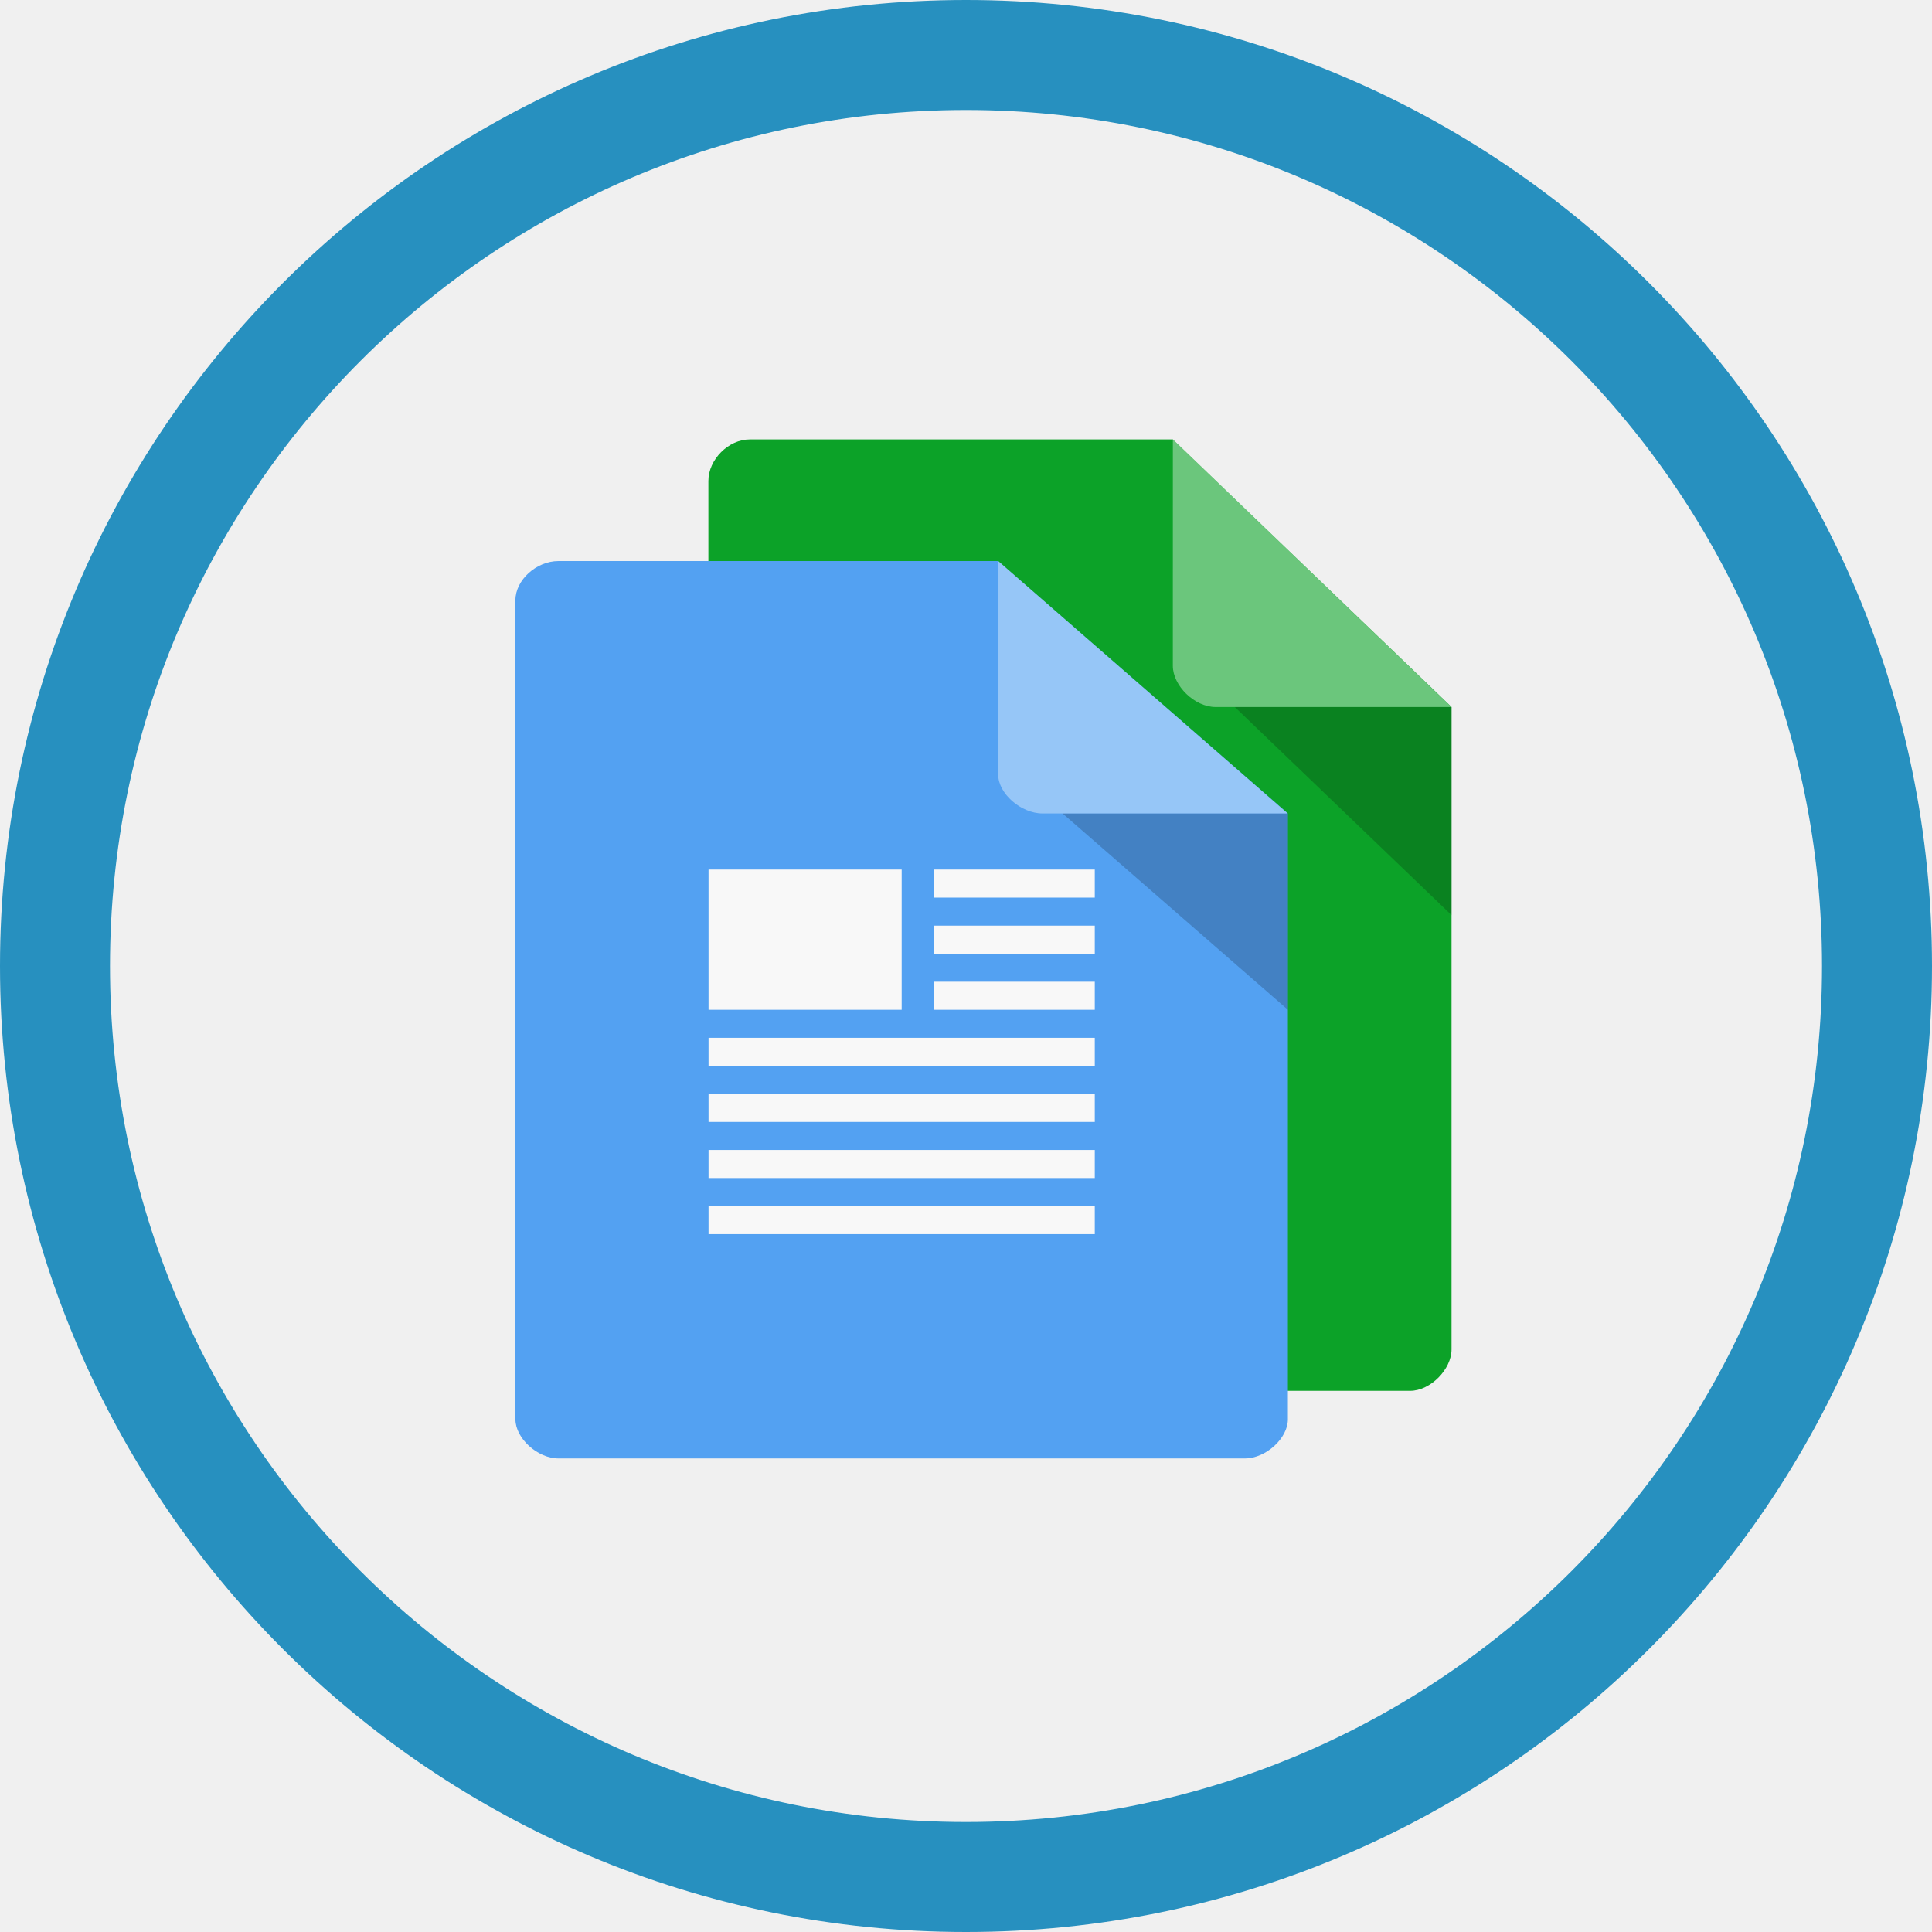
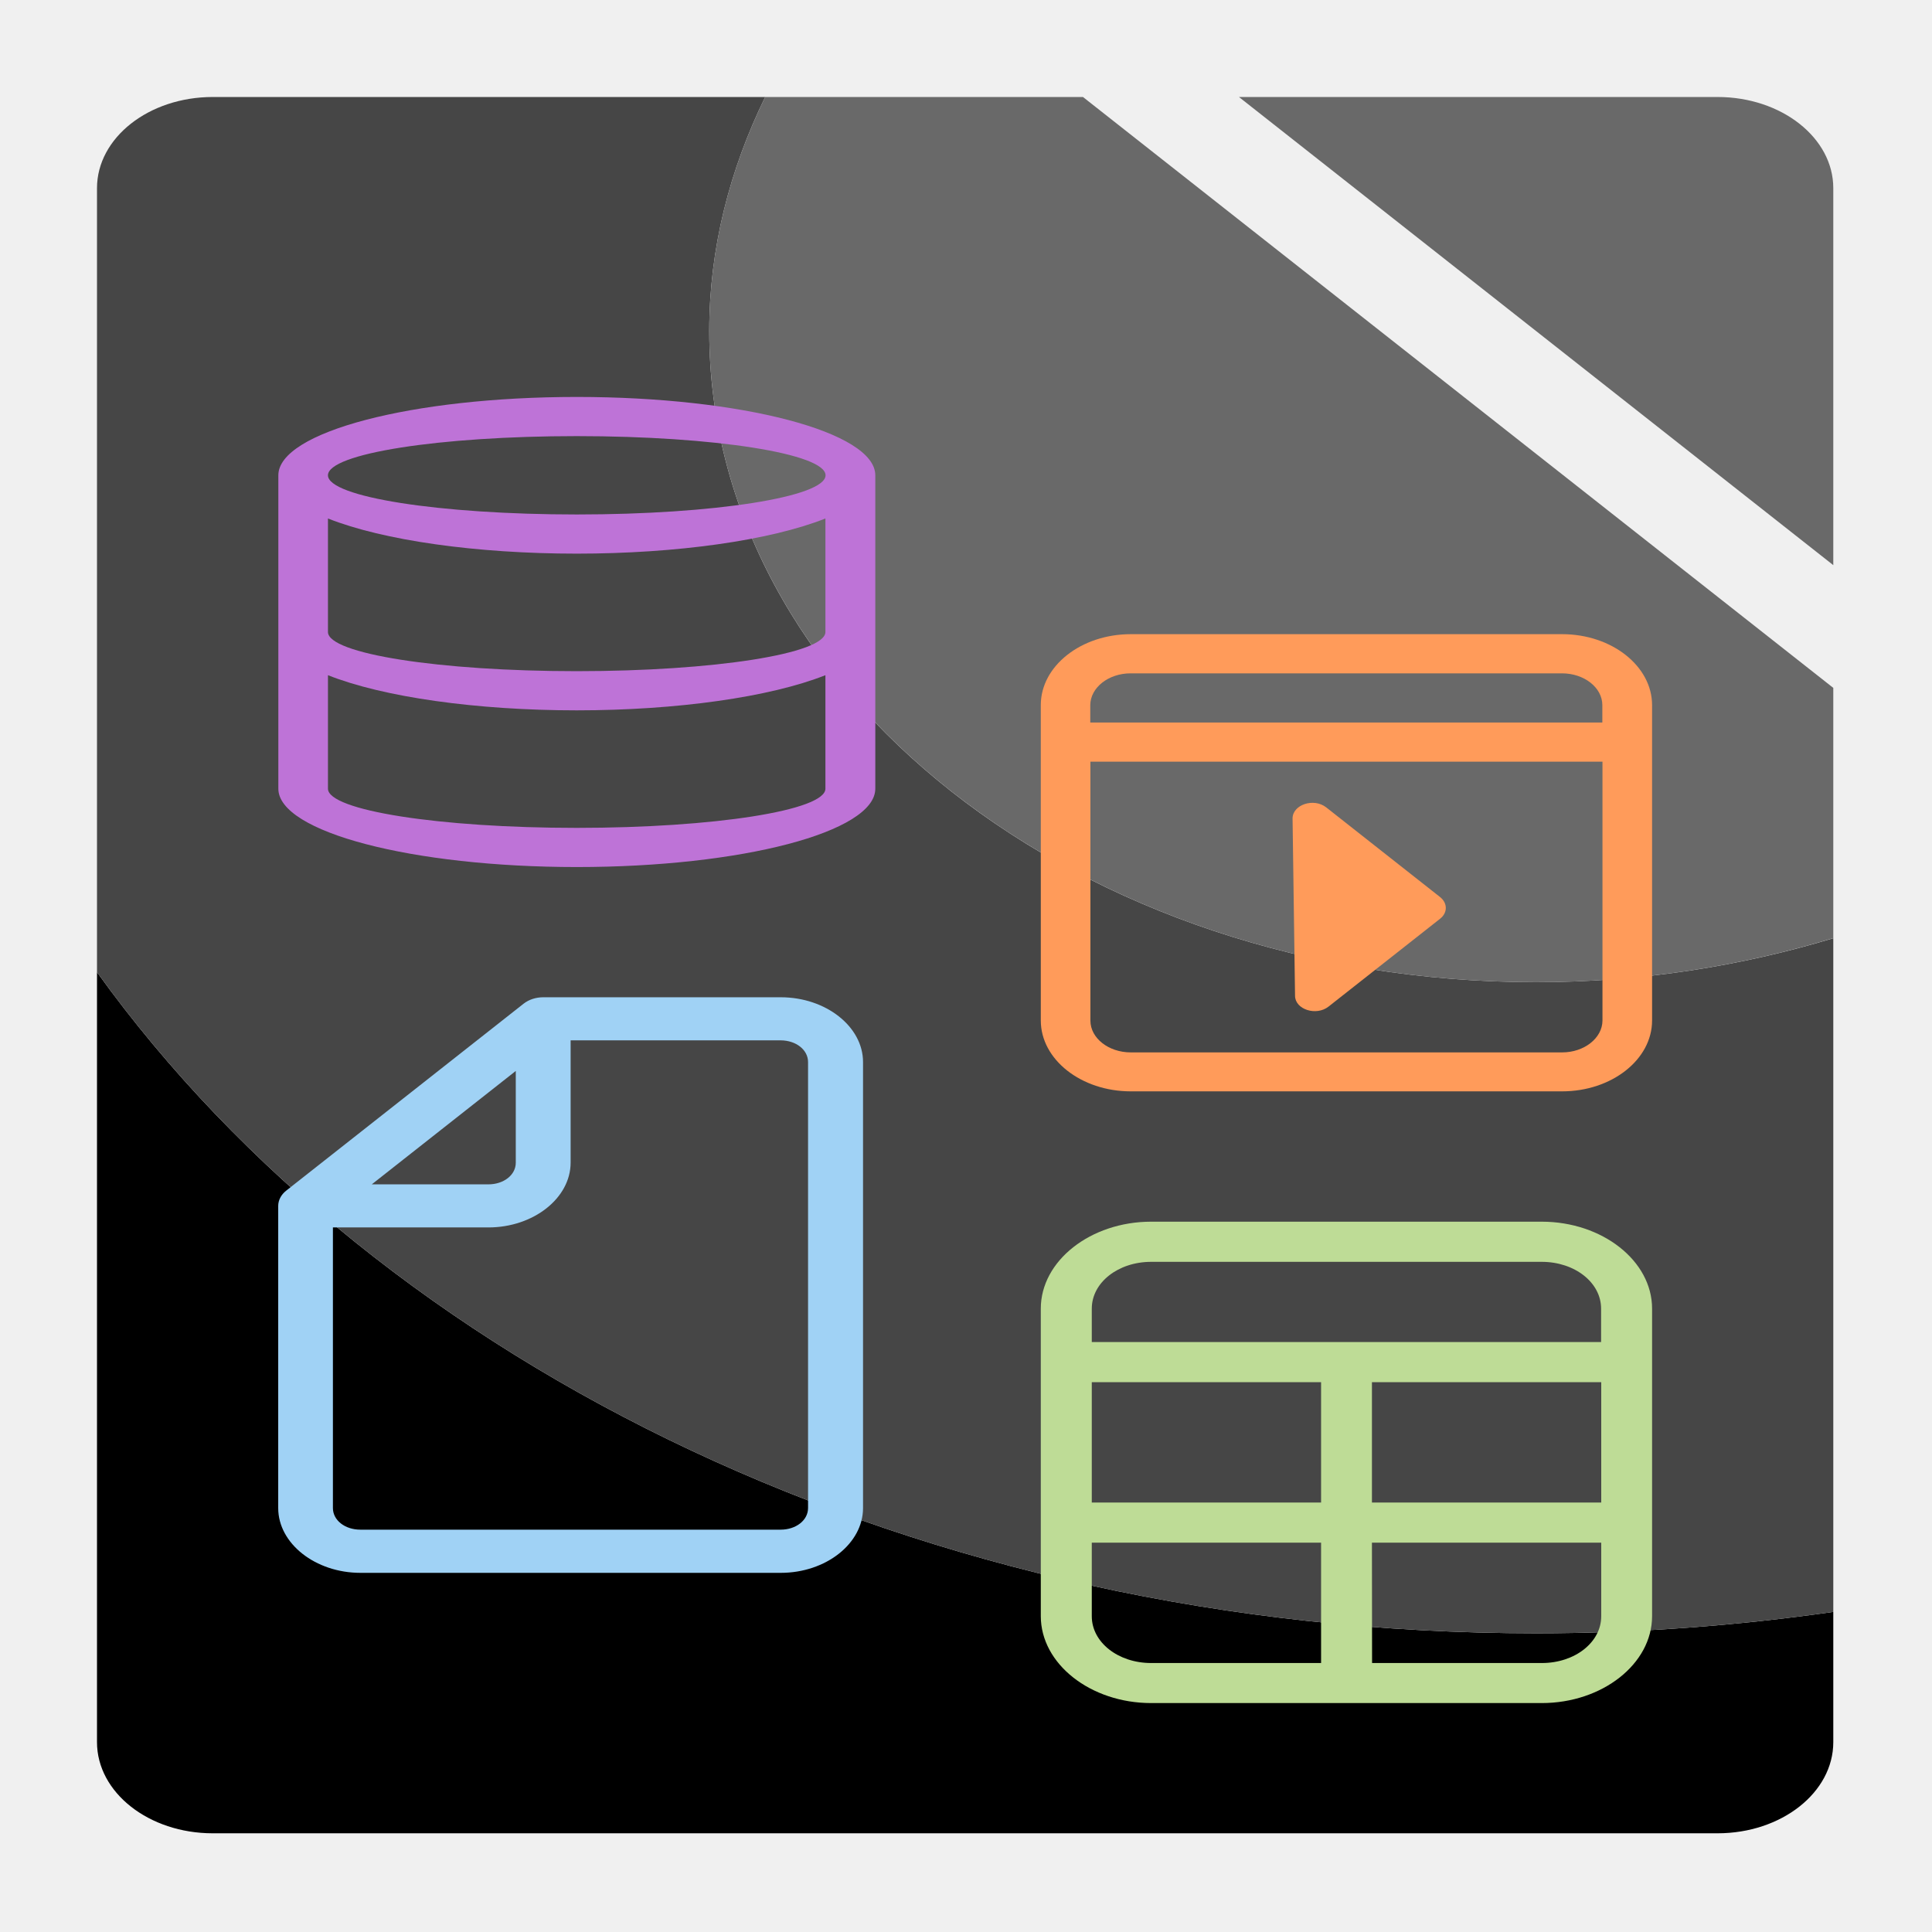
<svg xmlns="http://www.w3.org/2000/svg" width="199.176" height="199.176" viewBox="0 0 149.382 149.382" version="1.1" id="svg20" xml:space="preserve">
  <defs id="defs24" />
-   <circle style="fill:#ececec;fill-opacity:0;stroke:#2790bf;stroke-width:8.504;stroke-miterlimit:4;stroke-dasharray:none;stroke-opacity:1" id="path4485-7" cx="74.691" cy="74.691" r="70.439" />
-   <g id="g1569" transform="matrix(1.679755,0,0,1.679755,20.57234,21.17518)">
-     <path d="m 22.264,7.621 c -0.98,0 -1.904,0.927 -1.904,1.909 V 49.506 c 0,0.927 0.98,1.909 1.904,1.909 H 52.664 c 0.924,0 1.904,-0.981 1.904,-1.909 V 19.937 L 41.74,7.62 m -19.476,0" style="fill:#0ca228;fill-opacity:1;fill-rule:nonzero;stroke:none;stroke-width:0.698" id="path2-3" />
-     <path d="m 13.457,13.22 c -1.019,0 -1.979,0.875 -1.979,1.8 v 37.706 c 0,0.875 1.019,1.8 1.979,1.8 h 31.599 c 0.961,0 1.979,-0.926 1.979,-1.8 V 24.837 L 33.701,13.22 m -20.244,0" style="fill:#53a1f2;fill-opacity:1;fill-rule:nonzero;stroke:none;stroke-width:0.691" id="path2" />
-     <path d="m 36.664,24.838 10.371,9.036 v -9.036 z m 0,0" style="fill:#000000;fill-opacity:0.196;fill-rule:nonzero;stroke:none;stroke-width:0.691" id="path4" />
-     <path d="m 33.701,13.22 13.322,11.618 H 35.743 c -0.999,0 -2.043,-0.92 -2.043,-1.79 m 0,-9.828" style="fill:#ffffff;fill-opacity:0.392;fill-rule:nonzero;stroke:none;stroke-width:0.691" id="path6" />
-     <path d="m 20.367,27.42 h 8.89 v 6.454 h -8.89 z m 0,0" style="fill:#f8f8f8;fill-opacity:1;fill-rule:evenodd;stroke:none;stroke-width:0.691" id="path8" />
-     <path d="m 30.738,27.42 h 7.408 v 1.291 H 30.738 Z m 0,0" style="fill:#f8f8f8;fill-opacity:1;fill-rule:evenodd;stroke:none;stroke-width:0.691" id="path10" />
-     <path d="m 30.738,30.001 h 7.408 v 1.291 H 30.738 Z m 0,0" style="fill:#f8f8f8;fill-opacity:1;fill-rule:evenodd;stroke:none;stroke-width:0.691" id="path12" />
-     <path d="m 30.738,32.583 h 7.408 v 1.291 H 30.738 Z m 0,0" style="fill:#f8f8f8;fill-opacity:1;fill-rule:evenodd;stroke:none;stroke-width:0.691" id="path14" />
-     <path d="m 20.367,35.165 h 17.779 v 1.291 H 20.367 Z m 0,0" style="fill:#f8f8f8;fill-opacity:1;fill-rule:evenodd;stroke:none;stroke-width:0.691" id="path16" />
-     <path d="m 20.367,37.746 h 17.779 v 1.291 H 20.367 Z m 0,0" style="fill:#f8f8f8;fill-opacity:1;fill-rule:evenodd;stroke:none;stroke-width:0.691" id="path18" />
-     <path d="m 20.367,40.328 h 17.779 v 1.291 H 20.367 Z m 0,0" style="fill:#f8f8f8;fill-opacity:1;fill-rule:evenodd;stroke:none;stroke-width:0.691" id="path20" />
-     <path d="m 20.367,42.91 h 17.779 v 1.291 H 20.367 Z m 0,0" style="fill:#f8f8f8;fill-opacity:1;fill-rule:evenodd;stroke:none;stroke-width:0.691" id="path22" />
-     <path d="m 44.591,19.938 9.977,9.58 V 19.938 Z m 0,0" style="fill:#000000;fill-opacity:0.196;fill-rule:nonzero;stroke:none;stroke-width:0.698" id="path4-6" />
-     <path d="M 41.74,7.621 54.556,19.938 H 43.705 c -0.961,0 -1.966,-0.976 -1.966,-1.898 m 0,-10.42" style="fill:#ffffff;fill-opacity:0.392;fill-rule:nonzero;stroke:none;stroke-width:0.698" id="path6-7" />
+   <g id="g449" transform="matrix(10.65476,0,0,8.390625,-10.61309,7.5)">
+     <path d="M 1.7,8.065 V 15.16 C 1.7,15.624 2.076,16 2.54,16 h 10.92 c 0.464,0 0.84,-0.376 0.84,-0.84 v -1.2 c -0.7,0.127 -1.42,0.197 -2.157,0.197 -4.478,0 -8.381,-2.456 -10.443,-6.092 z" id="path429" />
+     <path fill="#464646" d="m 12.143,8.157 c -3.314,0 -6,-2.686 -6,-6 C 6.143,1.396 6.291,0.67 6.549,0 H 2.54 C 2.076,0 1.7,0.376 1.7,0.84 v 7.225 c 2.062,3.636 5.965,6.092 10.443,6.092 0.737,0 1.457,-0.07 2.157,-0.197 V 7.752 c -0.67,0.257 -1.395,0.405 -2.157,0.405 z" id="path431" />
+     <path fill="#696969" d="M 13.46,0 H 9.987 L 14.3,4.314 V 0.84 C 14.3,0.376 13.924,0 13.46,0 Z" id="path433" />
+     <path fill="#696969" d="m 12.143,8.157 c 0.761,0 1.486,-0.148 2.157,-0.406 V 5.445 L 8.855,0 H 6.549 C 6.291,0.67 6.143,1.396 6.143,2.157 c 0,3.313 2.687,6 6,6 z" id="path435" />
+     <path fill="#bedc96" d="m 9.35,10.364 c -0.44,0 -0.801,0.361 -0.801,0.801 v 2.834 c 0,0.44 0.361,0.801 0.801,0.801 h 2.834 c 0.44,0 0.801,-0.361 0.801,-0.801 v -2.834 c 0,-0.44 -0.361,-0.801 -0.801,-0.801 0,0 -2.834,0 -2.834,0 z m 0,0.37 h 2.834 c 0.24,0 0.431,0.191 0.431,0.431 v 0.308 H 8.919 v -0.308 c 0,-0.24 0.191,-0.431 0.431,-0.431 z m -0.431,1.109 h 1.664 v 1.109 H 8.919 c 0,0 0,-1.109 0,-1.109 z m 2.033,0 h 1.664 v 1.109 h -1.664 c 0,0 0,-1.109 0,-1.109 z m -2.033,1.479 h 1.664 v 1.109 H 9.35 C 9.11,14.431 8.919,14.24 8.919,14 Z m 2.033,0 h 1.664 V 14 c 0,0.24 -0.191,0.431 -0.431,0.431 h -1.232 z" id="path437" />
+     <path fill="#a0d2f5" d="m 4.938,8.296 c -0.053,0 -0.103,0.021 -0.141,0.058 l -1.722,1.722 -0.002,0.002 c -0.037,0.037 -0.058,0.088 -0.058,0.141 v 2.784 c 0,0.327 0.27,0.597 0.597,0.597 h 3.05 c 0.327,0 0.597,-0.27 0.597,-0.597 v -4.11 c 0,-0.327 -0.27,-0.597 -0.597,-0.597 0,0 -1.724,0 -1.724,0 z M 6.86,8.893 v 4.11 c 0,0.112 -0.087,0.199 -0.199,0.199 h -3.05 c -0.112,0 -0.199,-0.087 -0.199,-0.199 V 10.417 H 4.54 c 0.327,0 0.597,-0.27 0.597,-0.597 V 8.693 H 6.662 C 6.774,8.694 6.86,8.781 6.86,8.893 Z M 4.739,9.821 c 0,0.112 -0.087,0.199 -0.199,0.199 H 3.694 L 4.739,8.975 Z" id="path439" />
+     <g id="g445">
+       <path fill="#ff9b5a" d="m 12.332,4.95 h -3.13 c -0.36,0 -0.653,0.293 -0.653,0.653 V 8.51 c 0,0.36 0.293,0.653 0.653,0.653 h 3.13 c 0.36,0 0.653,-0.293 0.653,-0.653 V 5.604 c 0,-0.36 -0.293,-0.654 -0.653,-0.654 z M 9.201,5.311 h 3.13 c 0.161,0 0.293,0.131 0.293,0.293 v 0.16 H 8.908 V 5.604 C 8.909,5.442 9.04,5.311 9.201,5.311 Z m 3.131,3.493 H 9.202 C 9.041,8.804 8.909,8.673 8.909,8.511 V 6.125 h 3.716 v 2.386 c -10e-4,0.161 -0.132,0.293 -0.293,0.293 z" id="path441" />
+       <path fill="#ff9b5a" d="m 10.62,6.546 0.826,0.826 c 0.056,0.056 0.056,0.146 0,0.201 L 10.637,8.382 C 10.548,8.471 10.395,8.409 10.394,8.283 L 10.376,6.648 c 0,-0.127 0.154,-0.192 0.244,-0.102 z" id="path443" />
+     </g>
+     <path fill="#be73d7" d="m 5.182,2.764 c -1.196,0 -2.166,0.323 -2.166,0.722 v 2.888 c 0,0.399 0.97,0.722 2.166,0.722 1.196,0 2.166,-0.323 2.166,-0.722 V 3.486 c 0,-0.399 -0.97,-0.722 -2.166,-0.722 m 0,0.361 c 0.997,0 1.805,0.162 1.805,0.361 0,0.199 -0.809,0.361 -1.805,0.361 -0.996,0 -1.806,-0.161 -1.806,-0.361 0,-0.2 0.808,-0.361 1.806,-0.361 M 3.376,3.884 c 0.4,0.202 1.078,0.324 1.805,0.324 0.726,0 1.404,-0.122 1.805,-0.324 V 4.93 c 0,0.2 -0.808,0.361 -1.805,0.361 C 4.184,5.291 3.376,5.13 3.376,4.93 Z m 0,1.444 c 0.4,0.202 1.078,0.324 1.805,0.324 0.726,0 1.404,-0.122 1.805,-0.324 v 1.046 c 0,0.2 -0.808,0.361 -1.805,0.361 -0.997,0 -1.805,-0.161 -1.805,-0.361 z" id="path447" />
  </g>
</svg>
